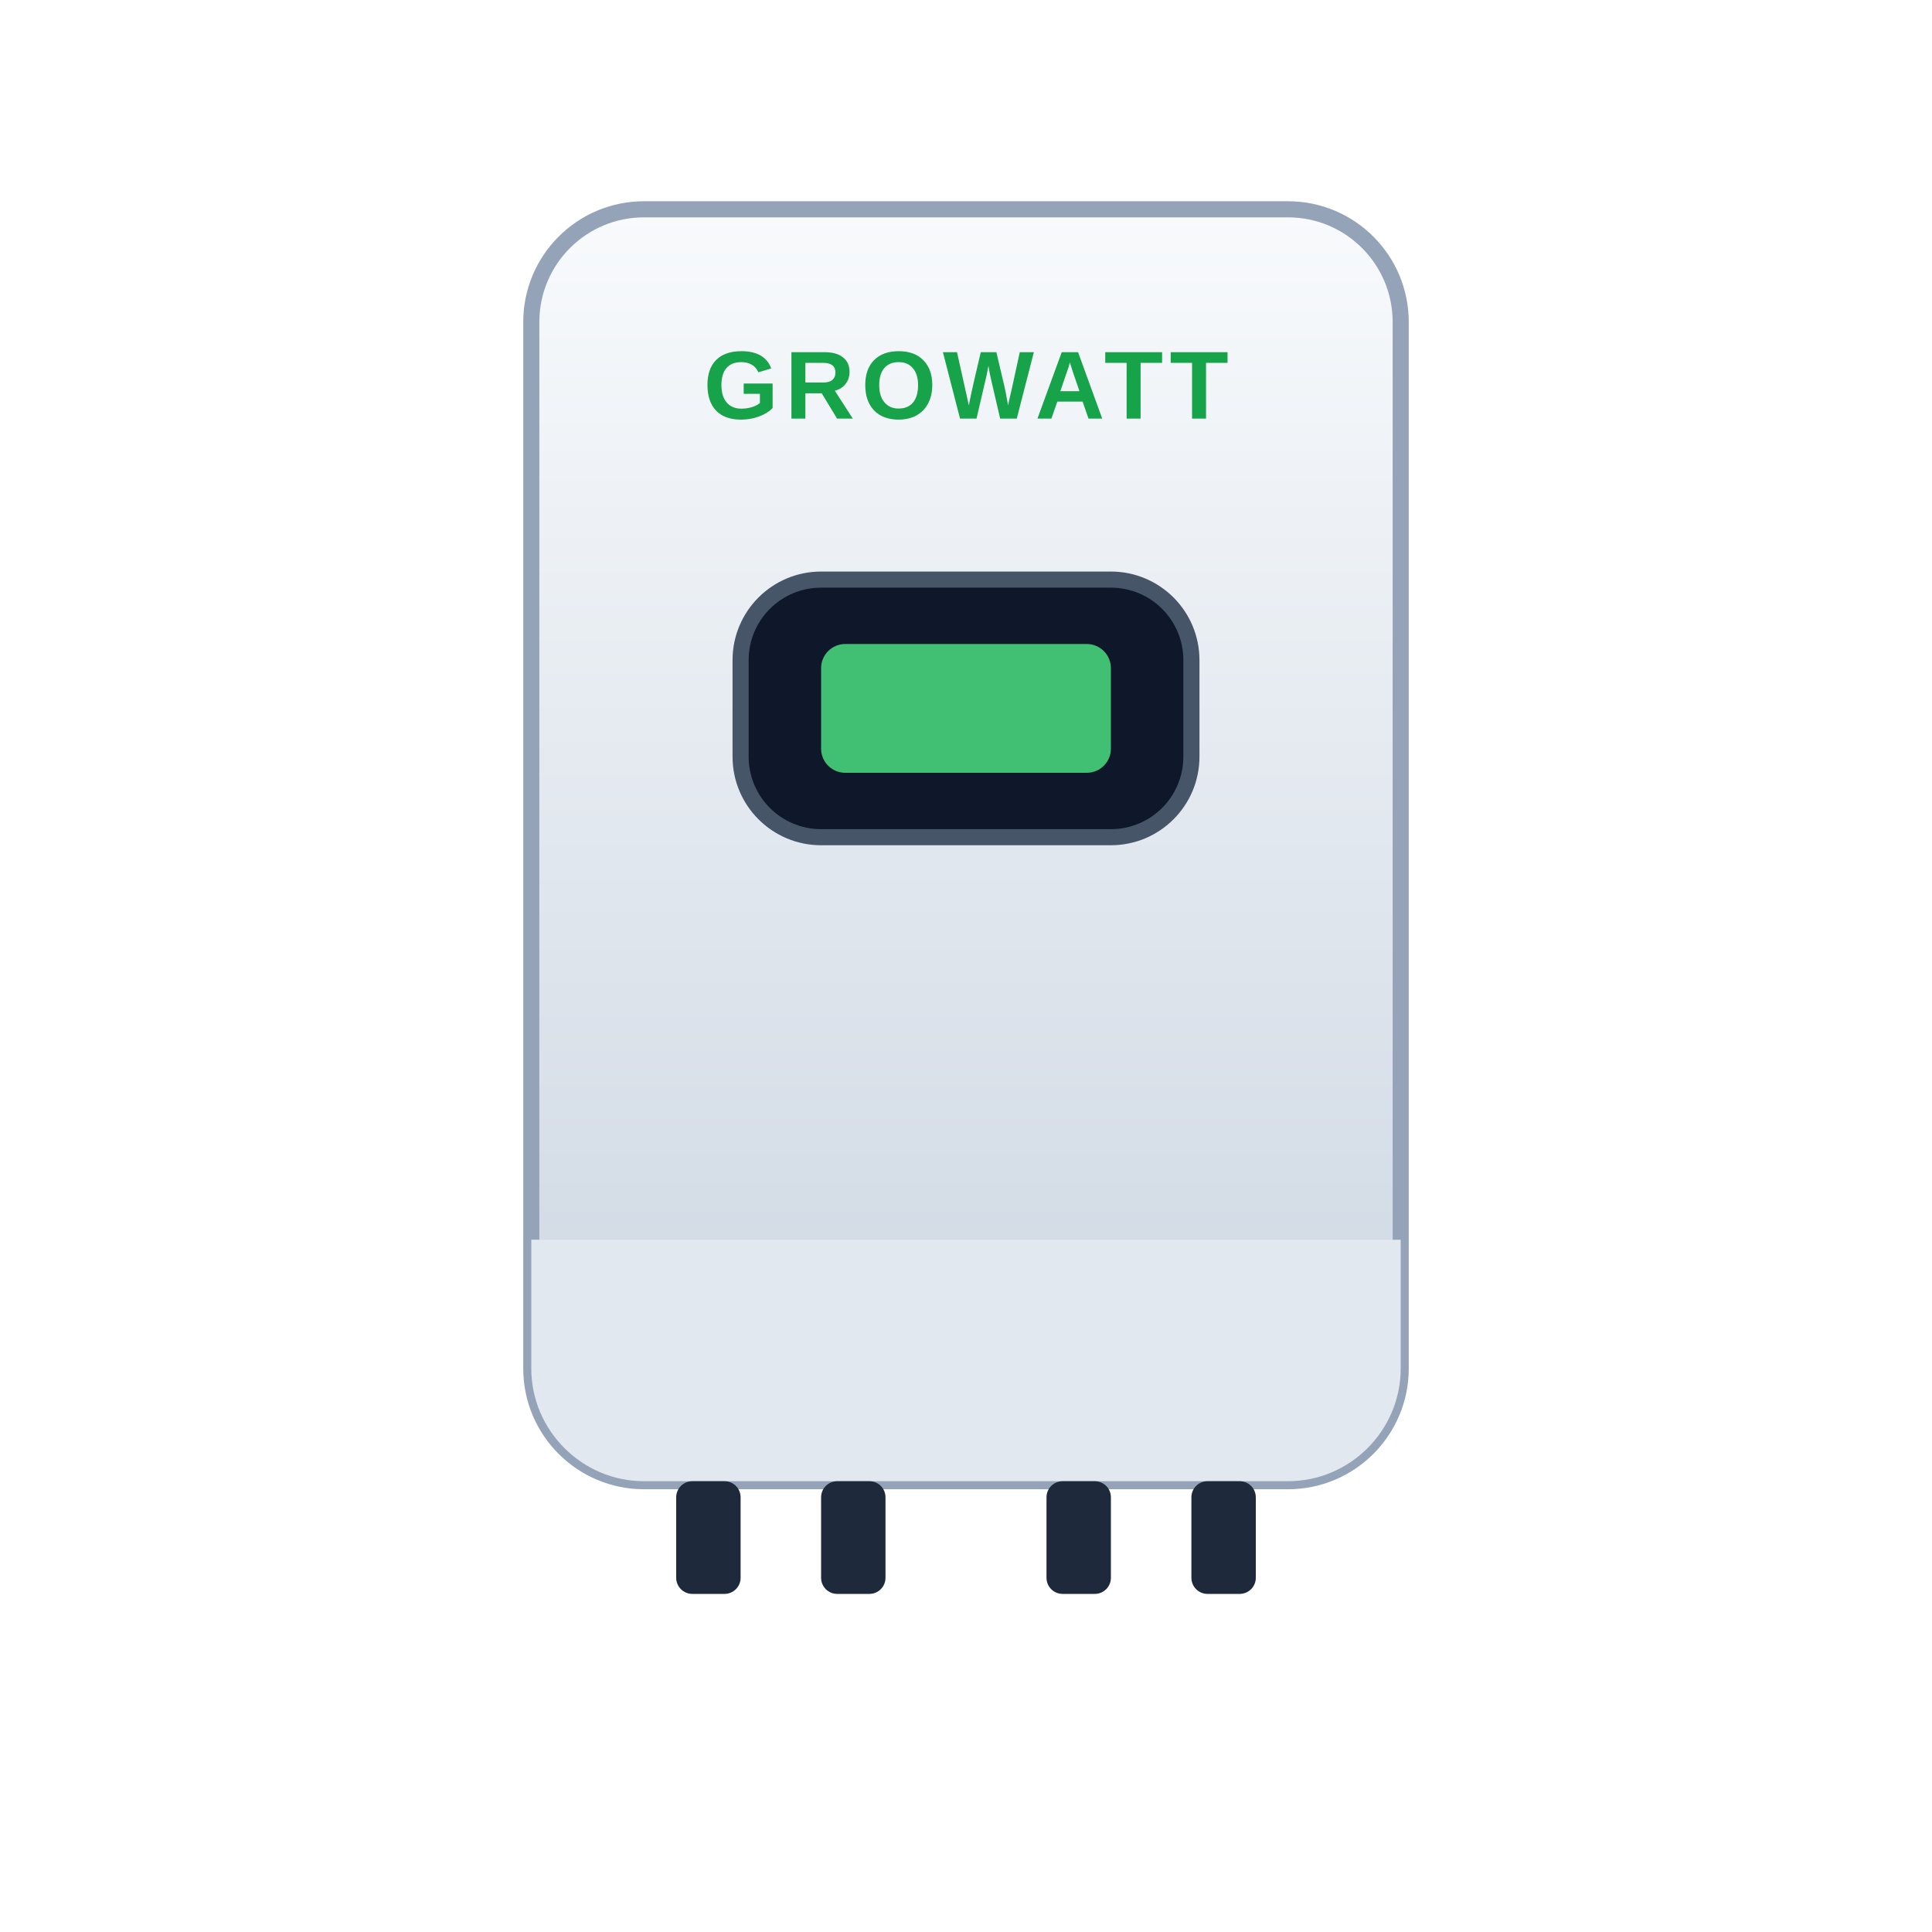
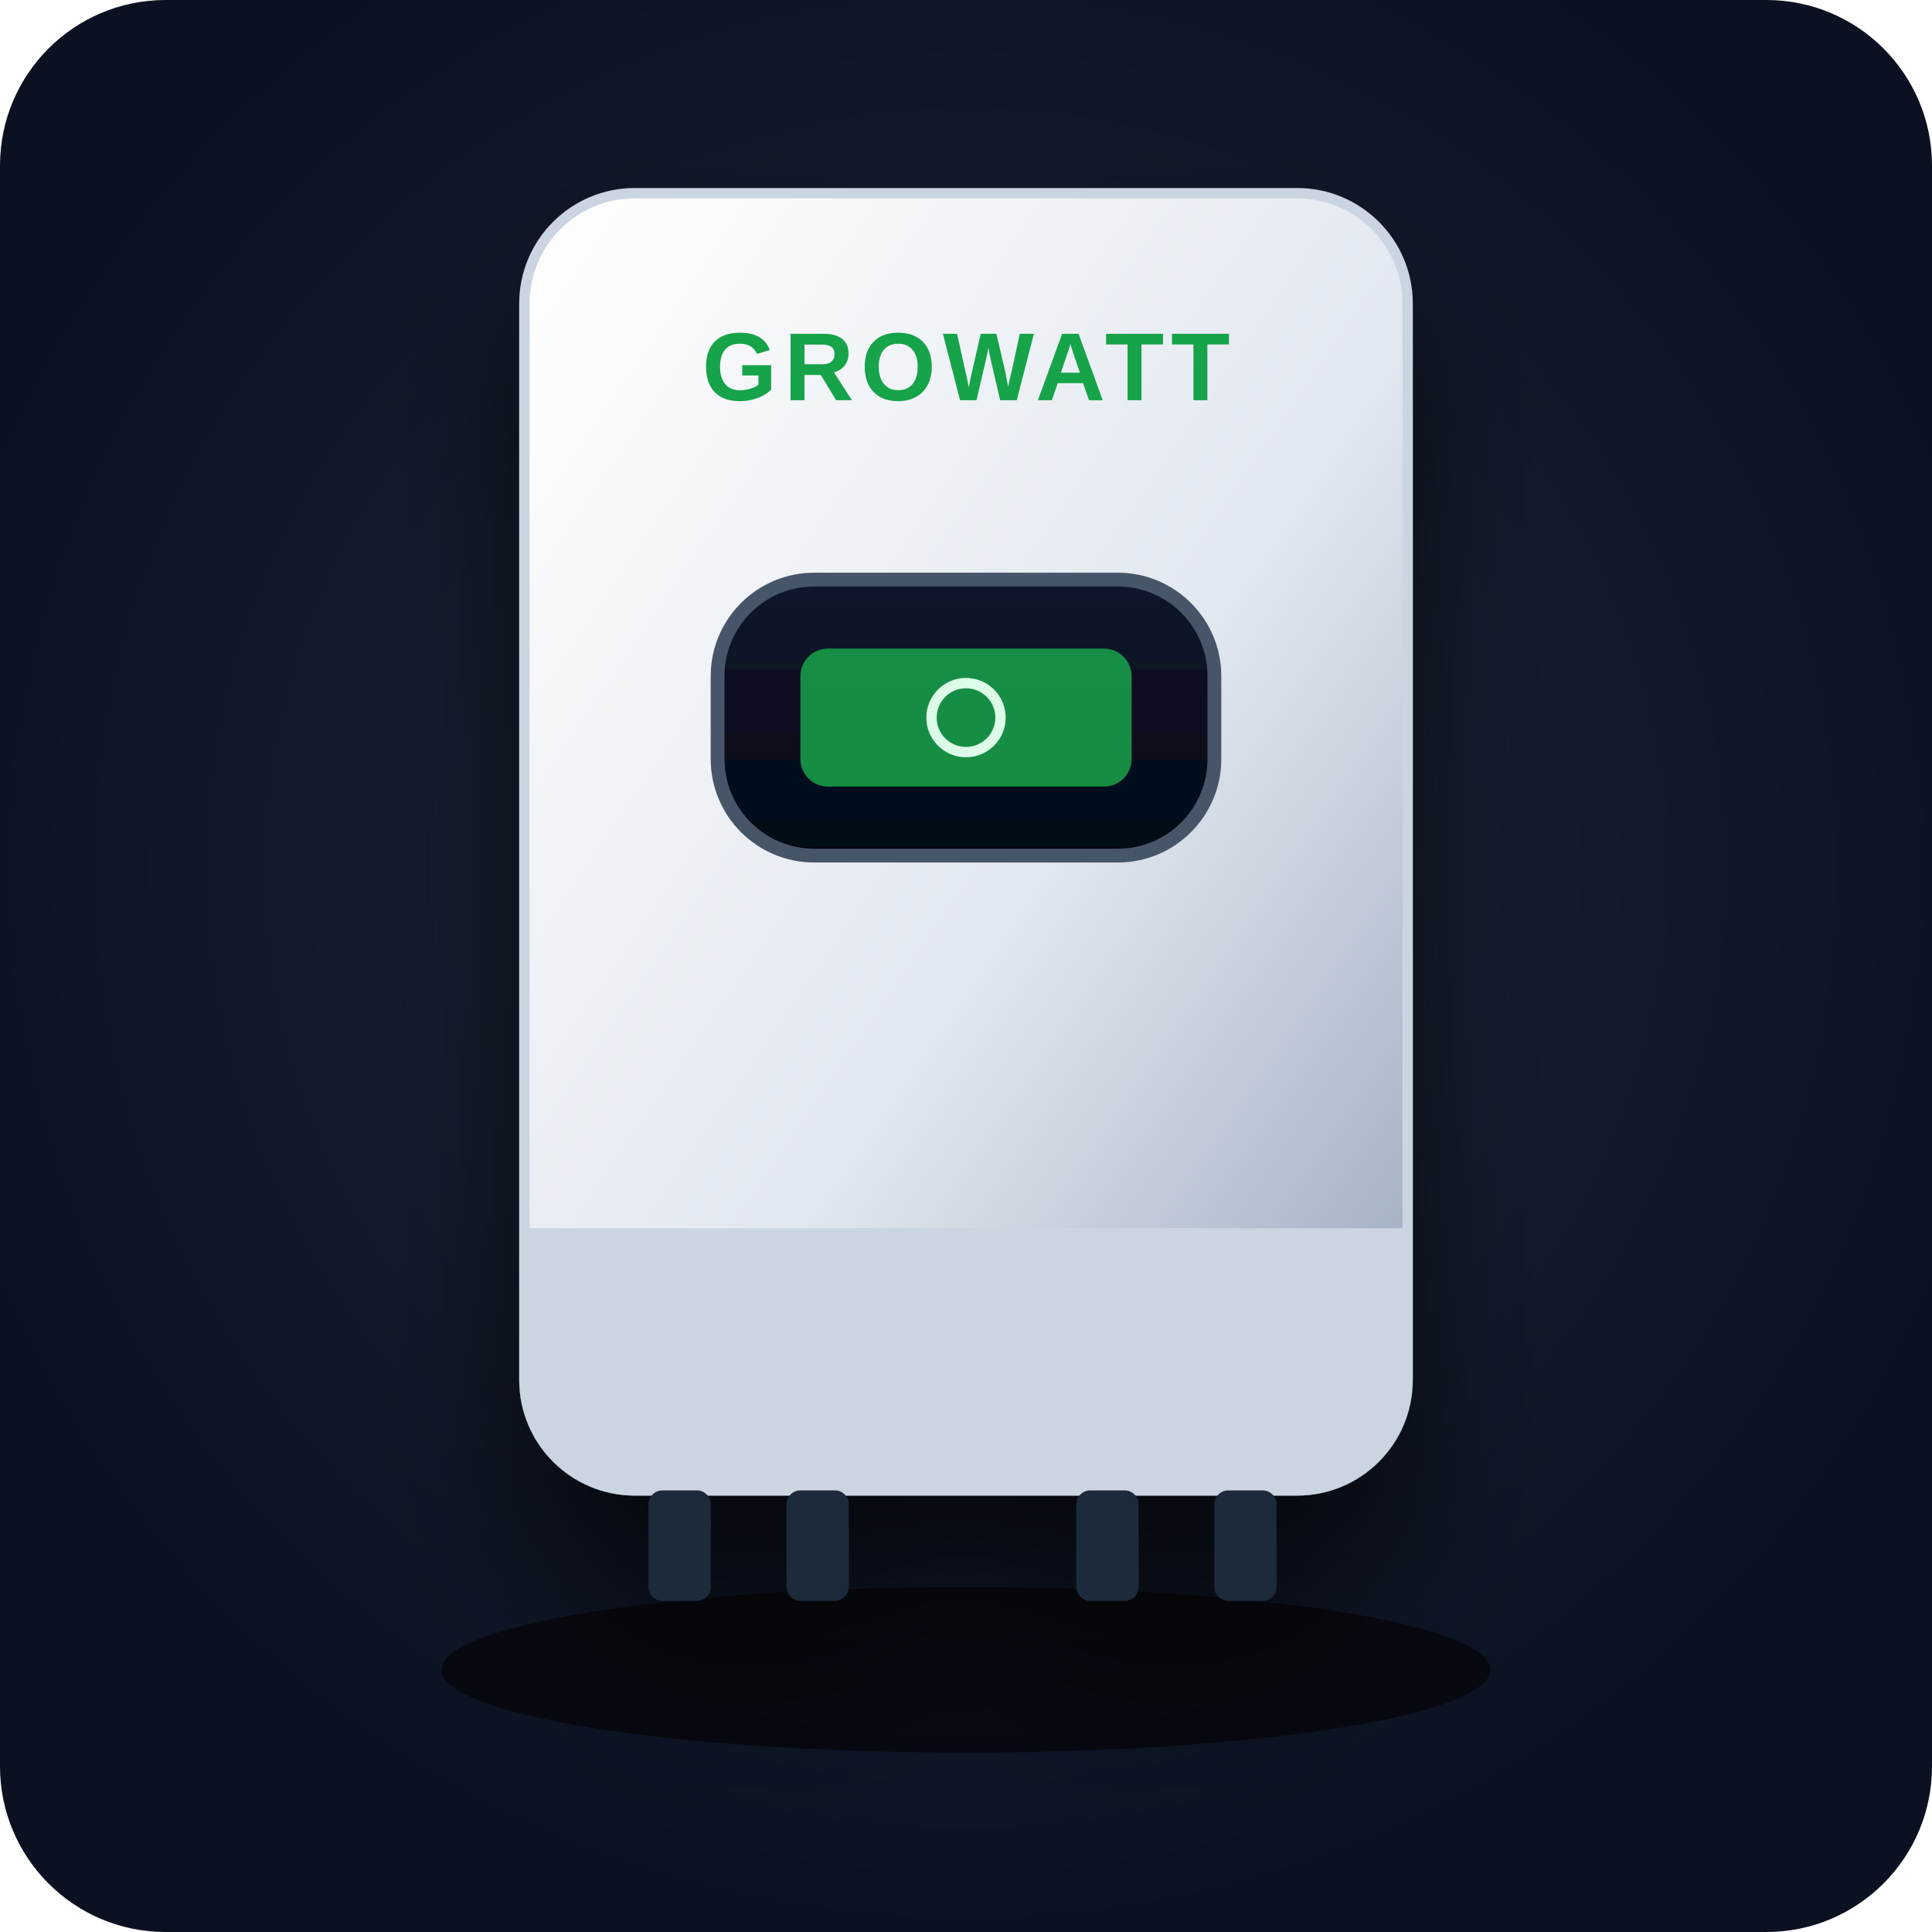
- <svg xmlns="http://www.w3.org/2000/svg" viewBox="0 0 240 240" width="240" height="240" fill="none">
+ <svg xmlns="http://www.w3.org/2000/svg" viewBox="0 0 280 280" width="280" height="280" fill="none">
  <defs>
-     <linearGradient id="bodyLight" x1="0" y1="0" x2="0" y2="1">
-       <stop offset="0%" stop-color="#F8FAFC" />
-       <stop offset="100%" stop-color="#CBD5E1" />
+     <radialGradient id="studioBg" cx="50%" cy="45%" r="55%">
+       <stop offset="0%" stop-color="#1E293B" />
+       <stop offset="100%" stop-color="#0B1120" />
+     </radialGradient>
+     <linearGradient id="whiteChassis" x1="0%" y1="0%" x2="100%" y2="100%">
+       <stop offset="0%" stop-color="#FFFFFF" />
+       <stop offset="55%" stop-color="#E2E8F0" />
+       <stop offset="100%" stop-color="#94A3B8" />
    </linearGradient>
-     <linearGradient id="bodyDark" x1="0" y1="0" x2="0" y2="1">
+     <linearGradient id="silverMetal" x1="0%" y1="0%" x2="100%" y2="100%">
+       <stop offset="0%" stop-color="#E2E8F0" />
+       <stop offset="50%" stop-color="#94A3B8" />
+       <stop offset="100%" stop-color="#475569" />
+     </linearGradient>
+     <linearGradient id="darkChassis" x1="0%" y1="0%" x2="100%" y2="100%">
      <stop offset="0%" stop-color="#334155" />
-       <stop offset="100%" stop-color="#0F172A" />
+       <stop offset="50%" stop-color="#1E293B" />
+       <stop offset="100%" stop-color="#090D16" />
    </linearGradient>
-     <linearGradient id="accentBlue" x1="0" y1="0" x2="1" y2="1">
+     <linearGradient id="matteBlack" x1="0%" y1="0%" x2="0%" y2="100%">
+       <stop offset="0%" stop-color="#27272A" />
+       <stop offset="100%" stop-color="#09090B" />
+     </linearGradient>
+     <linearGradient id="victronBlue" x1="0%" y1="0%" x2="100%" y2="100%">
+       <stop offset="0%" stop-color="#0EA5E9" />
+       <stop offset="55%" stop-color="#0284C7" />
+       <stop offset="100%" stop-color="#0369A1" />
+     </linearGradient>
+     <linearGradient id="ksBlue" x1="0%" y1="0%" x2="100%" y2="100%">
+       <stop offset="0%" stop-color="#2563EB" />
+       <stop offset="100%" stop-color="#1D4ED8" />
+     </linearGradient>
+     <linearGradient id="bluettiBlue" x1="0%" y1="0%" x2="100%" y2="100%">
      <stop offset="0%" stop-color="#38BDF8" />
-       <stop offset="100%" stop-color="#0284C7" />
+       <stop offset="100%" stop-color="#0369A1" />
    </linearGradient>
-     <linearGradient id="accentGold" x1="0" y1="0" x2="1" y2="1">
-       <stop offset="0%" stop-color="#FACC15" />
-       <stop offset="100%" stop-color="#D97706" />
+     <linearGradient id="screenGlow" x1="0%" y1="0%" x2="0%" y2="100%">
+       <stop offset="0%" stop-color="#0F172A" />
+       <stop offset="100%" stop-color="#020617" />
    </linearGradient>
-     <linearGradient id="accentOrange" x1="0" y1="0" x2="1" y2="1">
-       <stop offset="0%" stop-color="#FB923C" />
-       <stop offset="100%" stop-color="#EA580C" />
-     </linearGradient>
-     <linearGradient id="accentGreen" x1="0" y1="0" x2="1" y2="1">
-       <stop offset="0%" stop-color="#4ADE80" />
-       <stop offset="100%" stop-color="#16A34A" />
-     </linearGradient>
+     <filter id="dropShadow" x="-15%" y="-10%" width="130%" height="135%">
+       <feDropShadow dx="0" dy="14" stdDeviation="10" flood-color="#000000" flood-opacity="0.65" />
+     </filter>
  </defs>
-   <rect x="66" y="26" width="108" height="158" rx="14" fill="url(#bodyLight)" stroke="#94A3B8" stroke-width="2" />
-   <rect x="92" y="72" width="56" height="32" rx="10" fill="#0F172A" stroke="#475569" stroke-width="2" />
-   <rect x="102" y="80" width="36" height="16" rx="3" fill="#4ADE80" opacity="0.85" />
-   <text x="120" y="52" text-anchor="middle" fill="#16A34A" font-family="Arial, sans-serif" font-weight="800" font-size="12" letter-spacing="0.8">GROWATT</text>
-   <path d="M66 154 H174 V170 C174 177.7 167.7 184 160 184 H80 C72.3 184 66 177.7 66 170 Z" fill="#E2E8F0" />
-   <rect x="84" y="184" width="8" height="14" rx="2" fill="#1E293B" />
-   <rect x="102" y="184" width="8" height="14" rx="2" fill="#1E293B" />
-   <rect x="130" y="184" width="8" height="14" rx="2" fill="#1E293B" />
-   <rect x="148" y="184" width="8" height="14" rx="2" fill="#1E293B" />
+   <rect width="280" height="280" rx="24" fill="url(#studioBg)" />
+   <ellipse cx="140" cy="242" rx="76" ry="12" fill="#000000" opacity="0.55" />
+   <g filter="url(#dropShadow)">
+     <rect x="76" y="28" width="128" height="188" rx="16" fill="url(#whiteChassis)" stroke="#CBD5E1" stroke-width="1.5" />
+     <path d="M76 178 H204 V200 C204 208.8 196.8 216 188 216 H92 C83.2 216 76 208.8 76 200 Z" fill="#CBD5E1" />
+     <text x="140" y="58" text-anchor="middle" fill="#16A34A" font-family="Arial, sans-serif" font-weight="900" font-size="14" letter-spacing="1">GROWATT</text>
+     <rect x="104" y="84" width="72" height="40" rx="14" fill="url(#screenGlow)" stroke="#475569" stroke-width="2" />
+     <rect x="116" y="94" width="48" height="20" rx="4" fill="#16A34A" opacity="0.85" />
+     <circle cx="140" cy="104" r="5" stroke="#DCFCE7" stroke-width="1.5" />
+     <rect x="94" y="216" width="9" height="16" rx="2" fill="#1E293B" />
+     <rect x="114" y="216" width="9" height="16" rx="2" fill="#1E293B" />
+     <rect x="156" y="216" width="9" height="16" rx="2" fill="#1E293B" />
+     <rect x="176" y="216" width="9" height="16" rx="2" fill="#1E293B" />
+   </g>
</svg>
